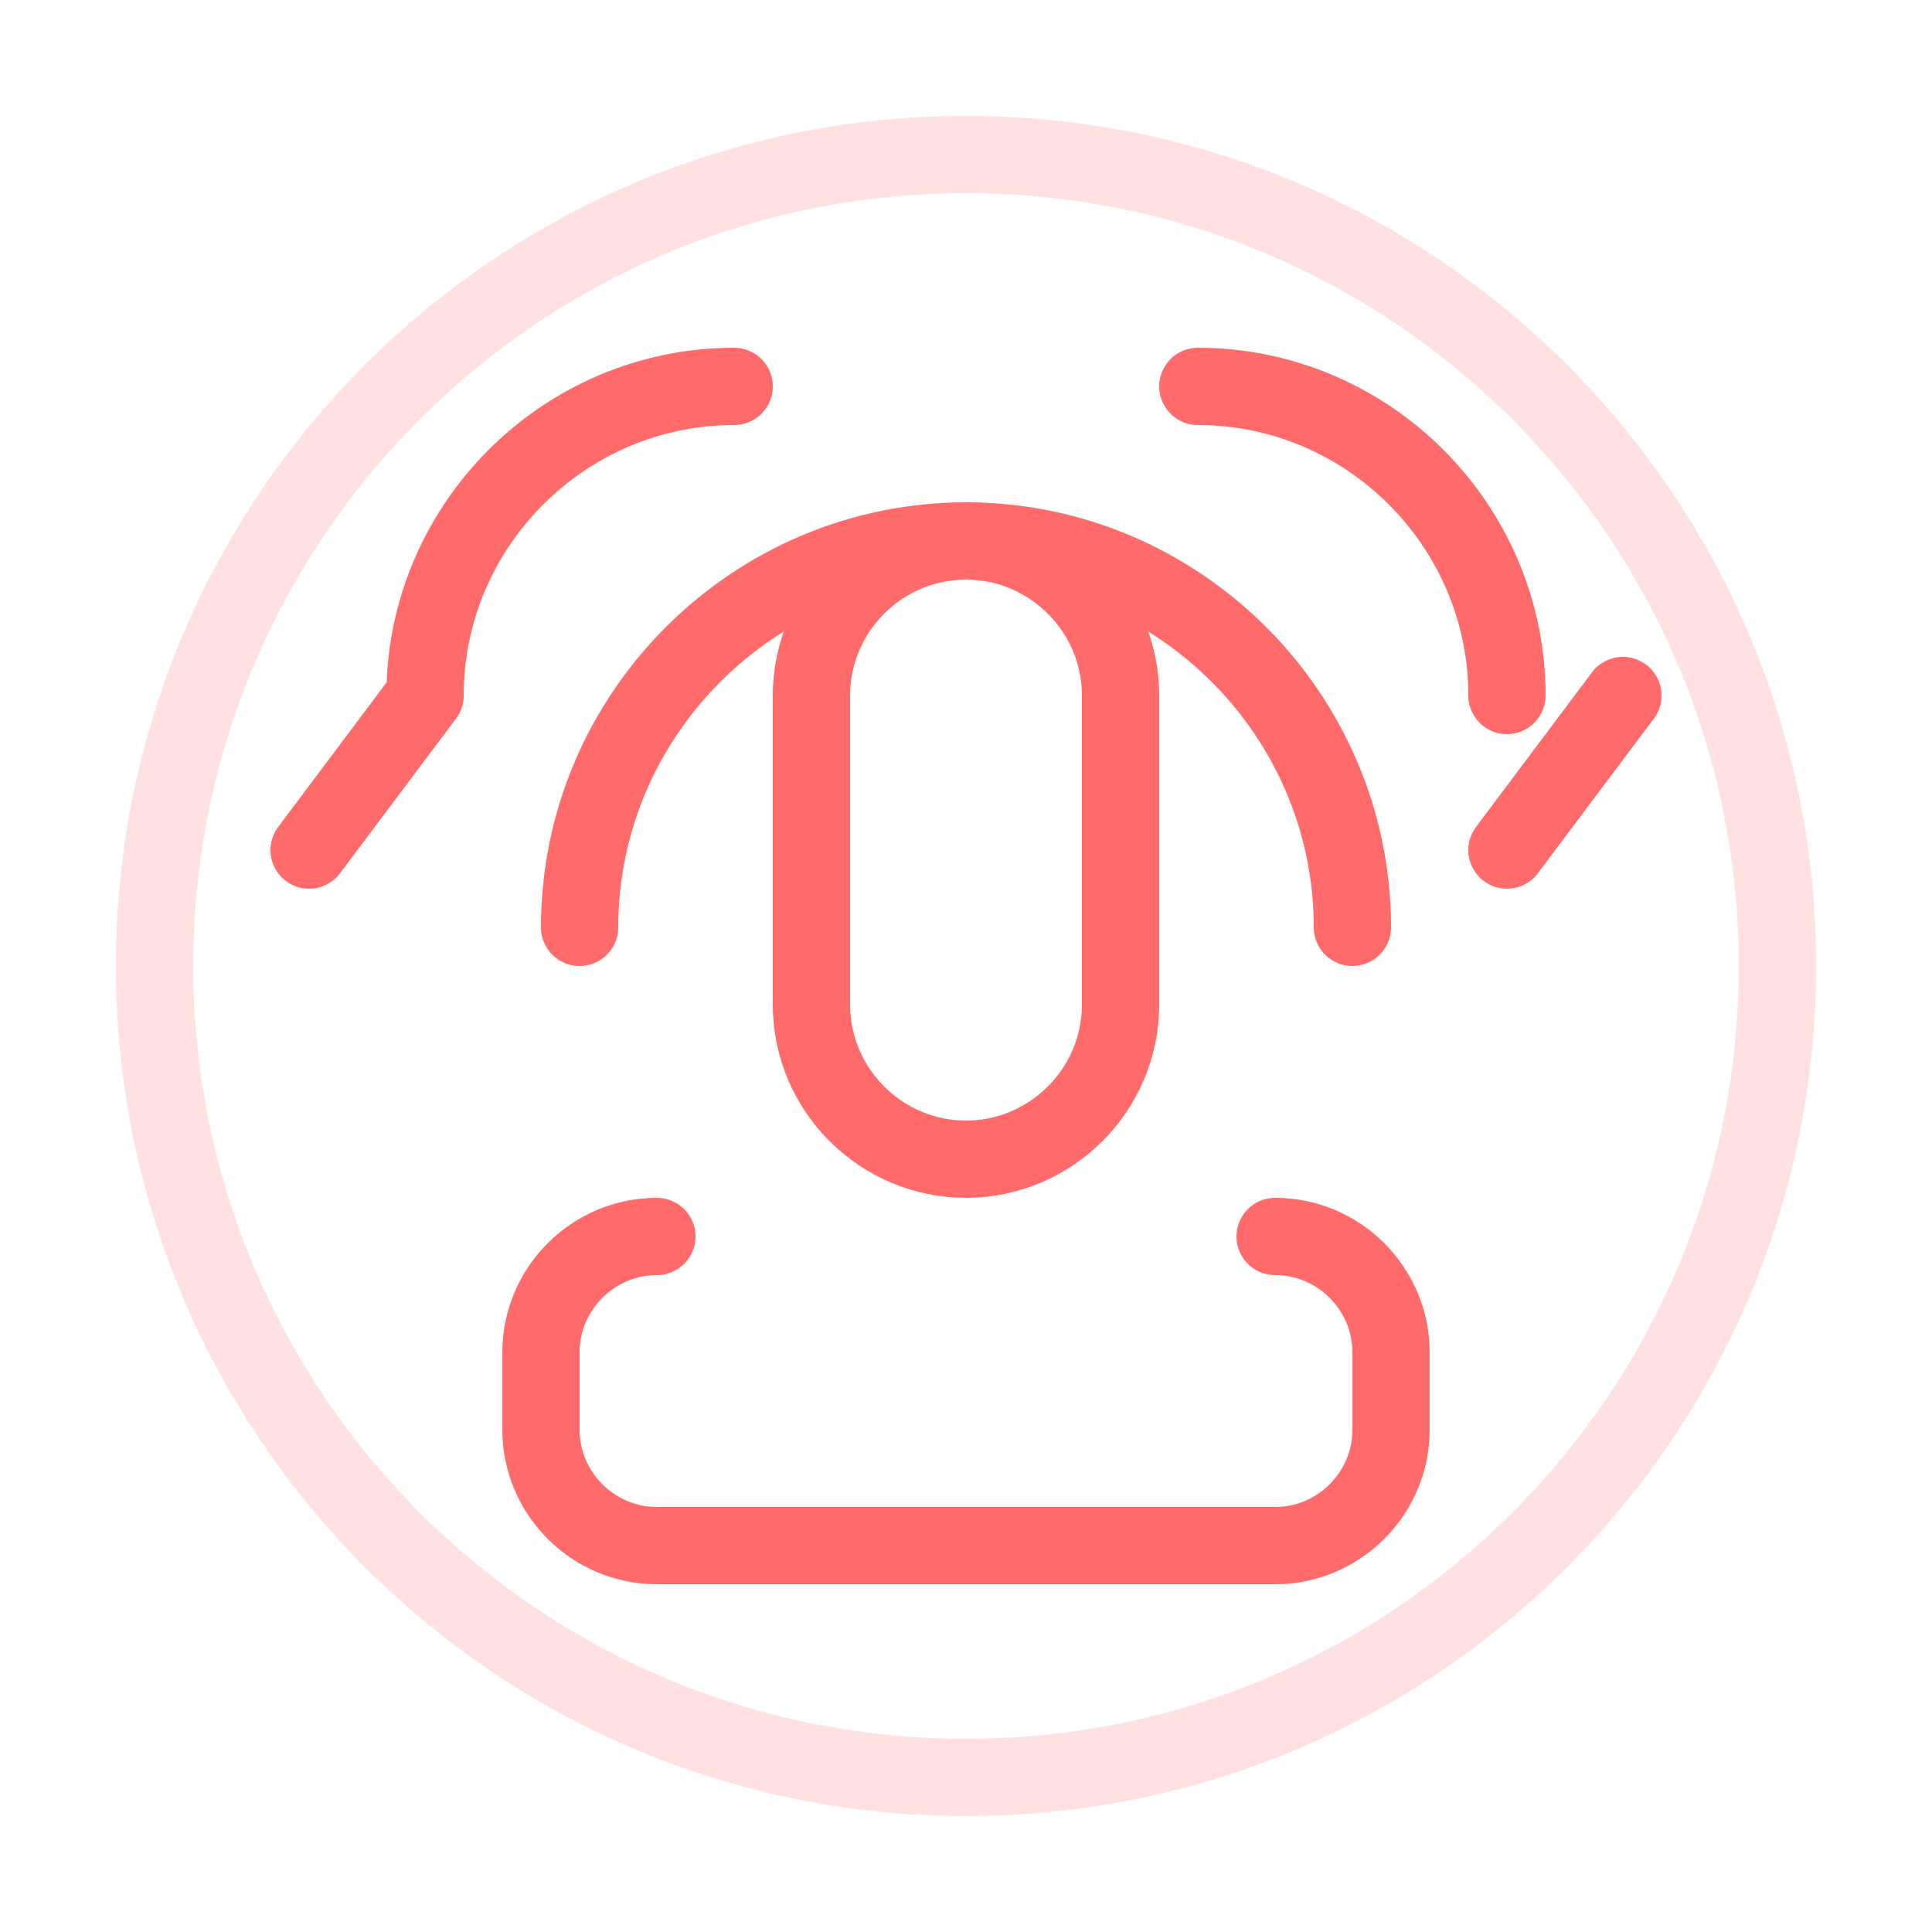
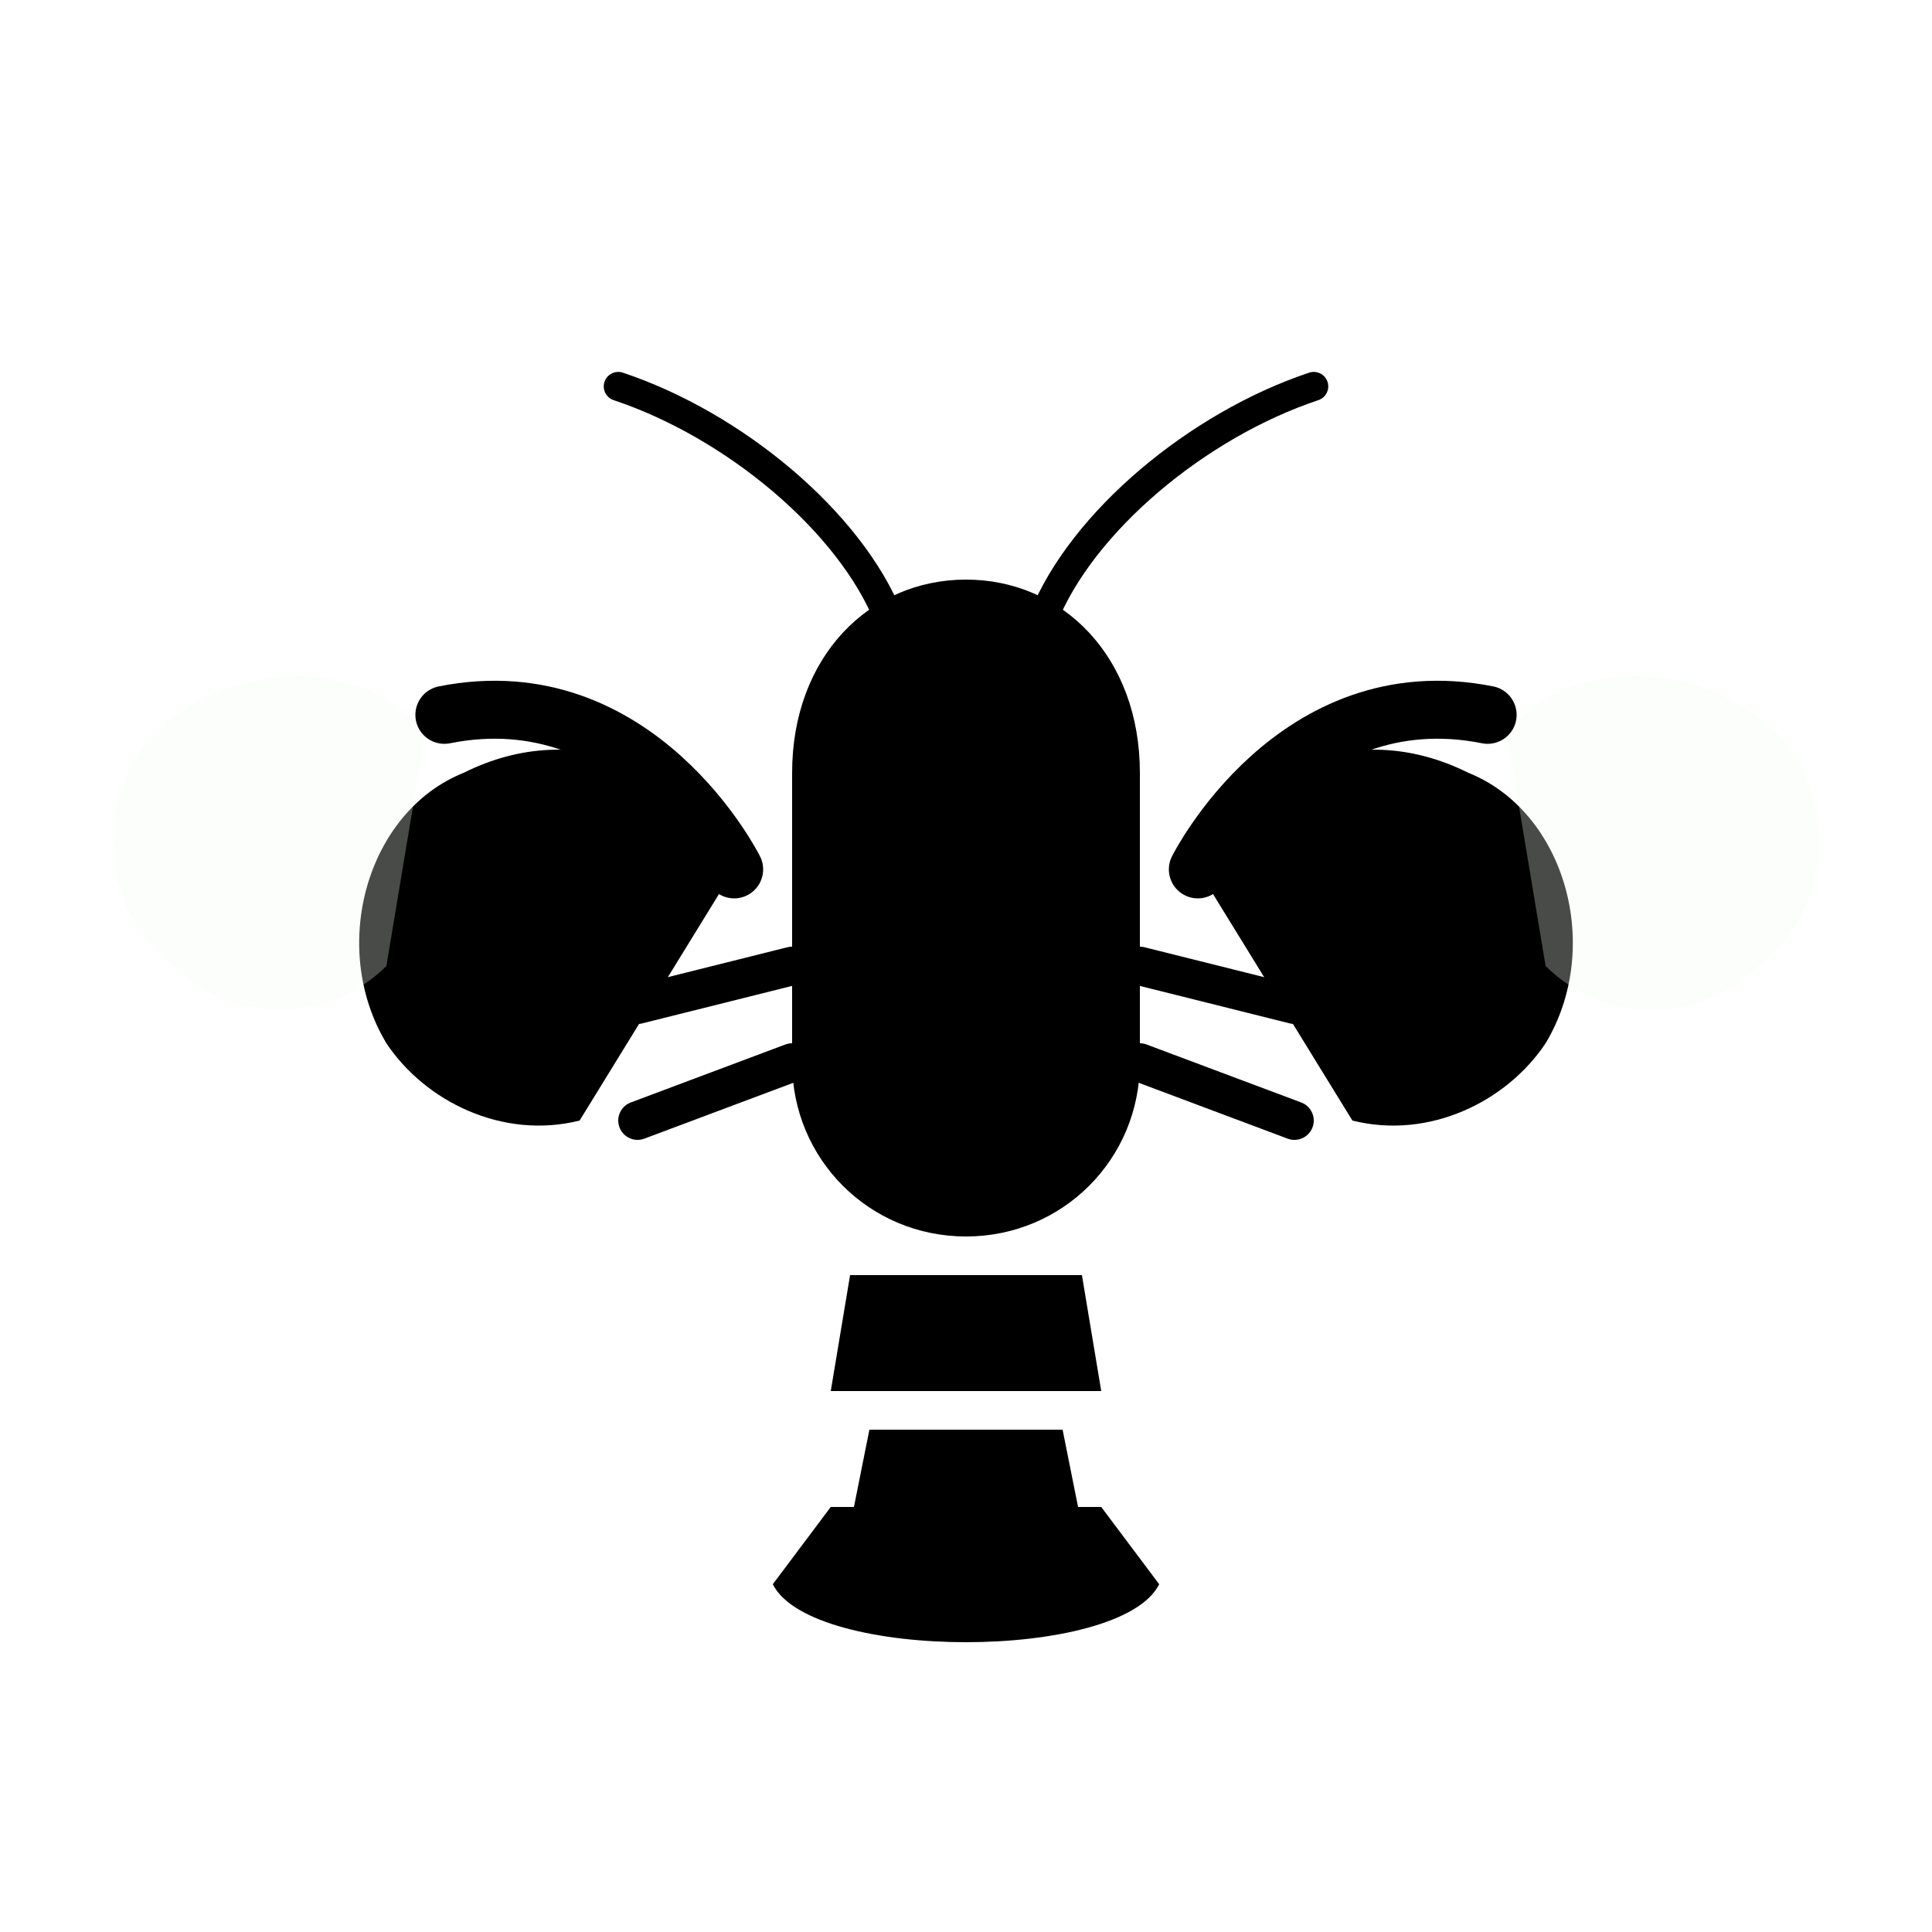
- <svg xmlns="http://www.w3.org/2000/svg" viewBox="0 0 100 100" fill="none" stroke="#FF6B6B" stroke-width="4" stroke-linecap="round" stroke-linejoin="round">
-   <path d="M50 92C26.8 92 8 73.2 8 50S26.8 8 50 8s42 18.8 42 42-18.8 42-42 42z" stroke-opacity="0.2" />
-   <path d="M50 28c-4.4 0-8 3.6-8 8v16c0 4.4 3.6 8 8 8s8-3.6 8-8V36c0-4.4-3.6-8-8-8z" />
-   <path d="M30 48c0-11 9-20 20-20s20 9 20 20" />
-   <path d="M34 64c-3.3 0-6 2.7-6 6v4c0 3.3 2.7 6 6 6h32c3.3 0 6-2.7 6-6v-4c0-3.3-2.7-6-6-6" />
-   <path d="M22 36l-6 8m62 0l6-8M22 36c0-8.8 7.2-16 16-16m24 0c8.8 0 16 7.2 16 16" />
+ <svg xmlns="http://www.w3.org/2000/svg" viewBox="0 0 100 100">
+   <path d="M50 30c-5 0-9 4-9 10v15c0 5 4 9 9 9s9-4 9-9V40c0-6-4-10-9-10z" fill="currentColor" />
+   <path d="M44 66h12l1 6H43l1-6zM45 74h10l1 5H44l1-5z" fill="currentColor" />
+   <path d="M40 82c2 4 18 4 20 0l-3-4H43l-3 4z" fill="currentColor" />
+   <path d="M38 45c-2-5-8-8-14-5-5 2-7 9-4 14 2 3 6 5 10 4l8-13z" fill="currentColor" />
+   <path d="M22 38c-3-4-10-4-14 0-3 3-3 9 1 12 3 3 8 3 11 0l2-12z" fill="#F1FAEE" opacity="0.3" />
+   <path d="M38 45s-5-10-15-8" fill="none" stroke="currentColor" stroke-width="3" stroke-linecap="round" />
+   <path d="M62 45c2-5 8-8 14-5 5 2 7 9 4 14-2 3-6 5-10 4l-8-13z" fill="currentColor" />
+   <path d="M78 38c3-4 10-4 14 0 3 3 3 9-1 12-3 3-8 3-11 0l-2-12z" fill="#F1FAEE" opacity="0.3" />
+   <path d="M62 45s5-10 15-8" fill="none" stroke="currentColor" stroke-width="3" stroke-linecap="round" />
+   <path d="M41 50l-8 2M41 55l-8 3M59 50l8 2M59 55l8 3" stroke="currentColor" stroke-width="2" stroke-linecap="round" />
+   <path d="M46 32c-2-5-8-10-14-12M54 32c2-5 8-10 14-12" fill="none" stroke="currentColor" stroke-width="1.5" stroke-linecap="round" />
</svg>
